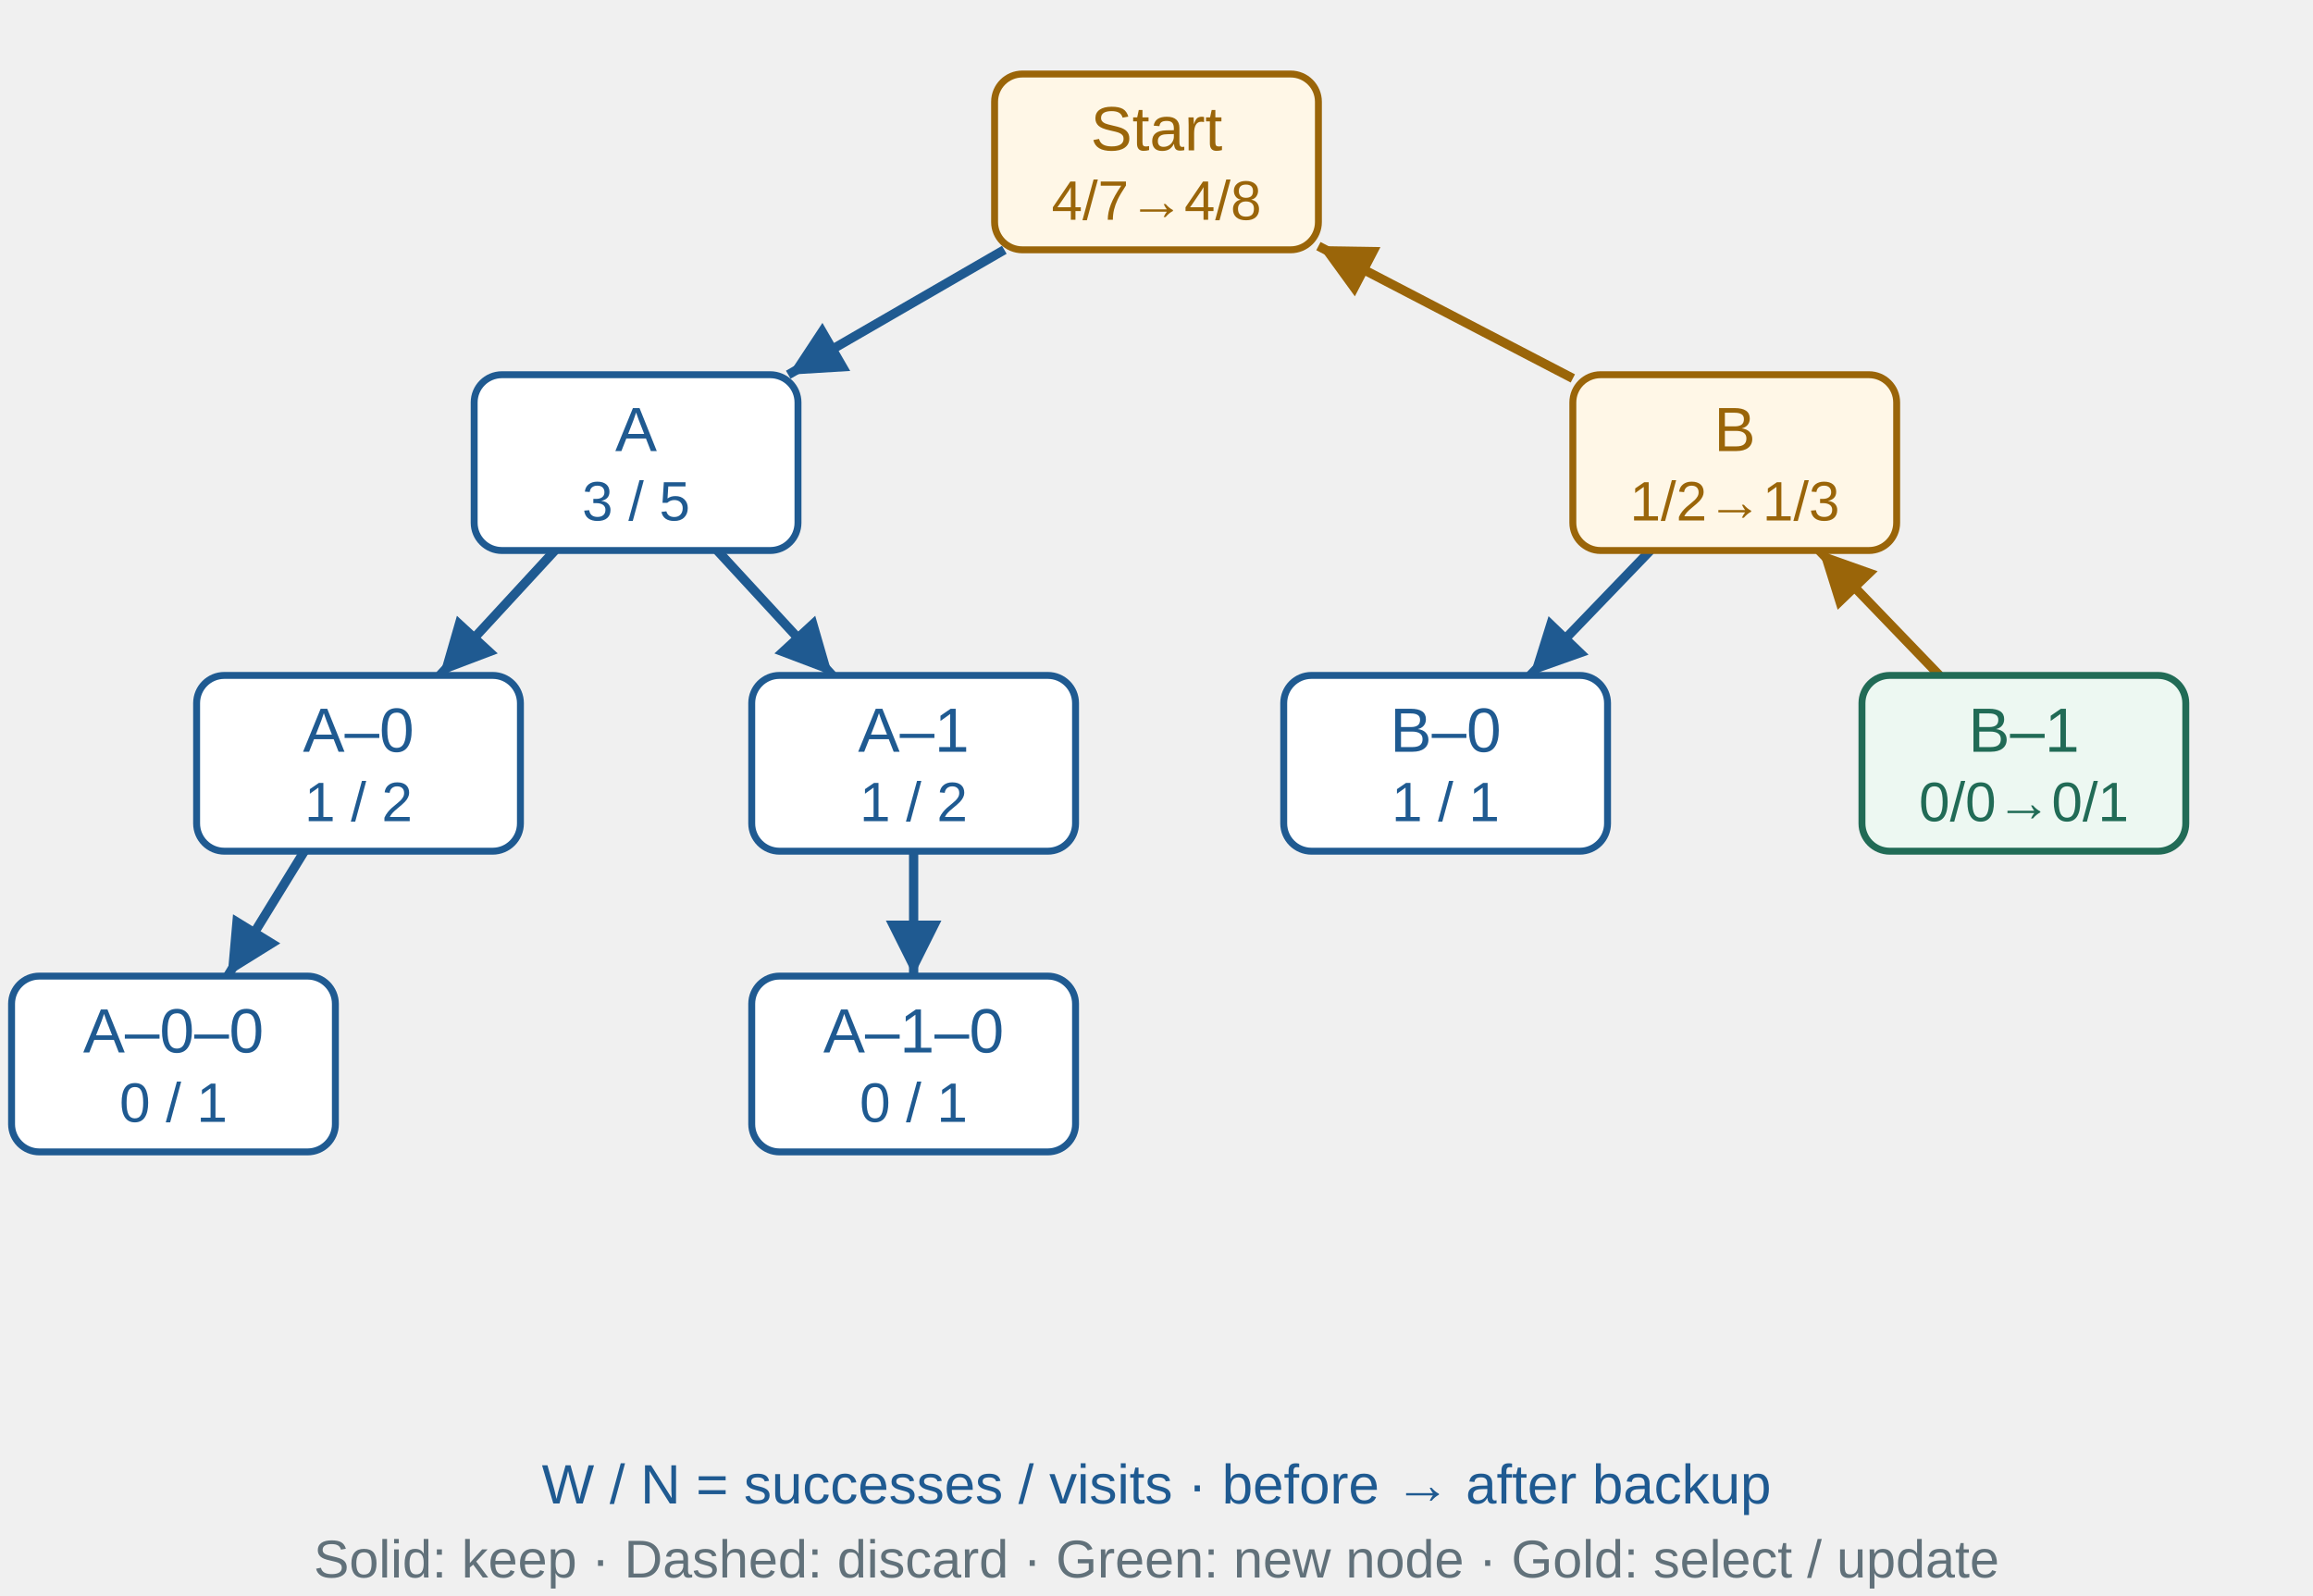
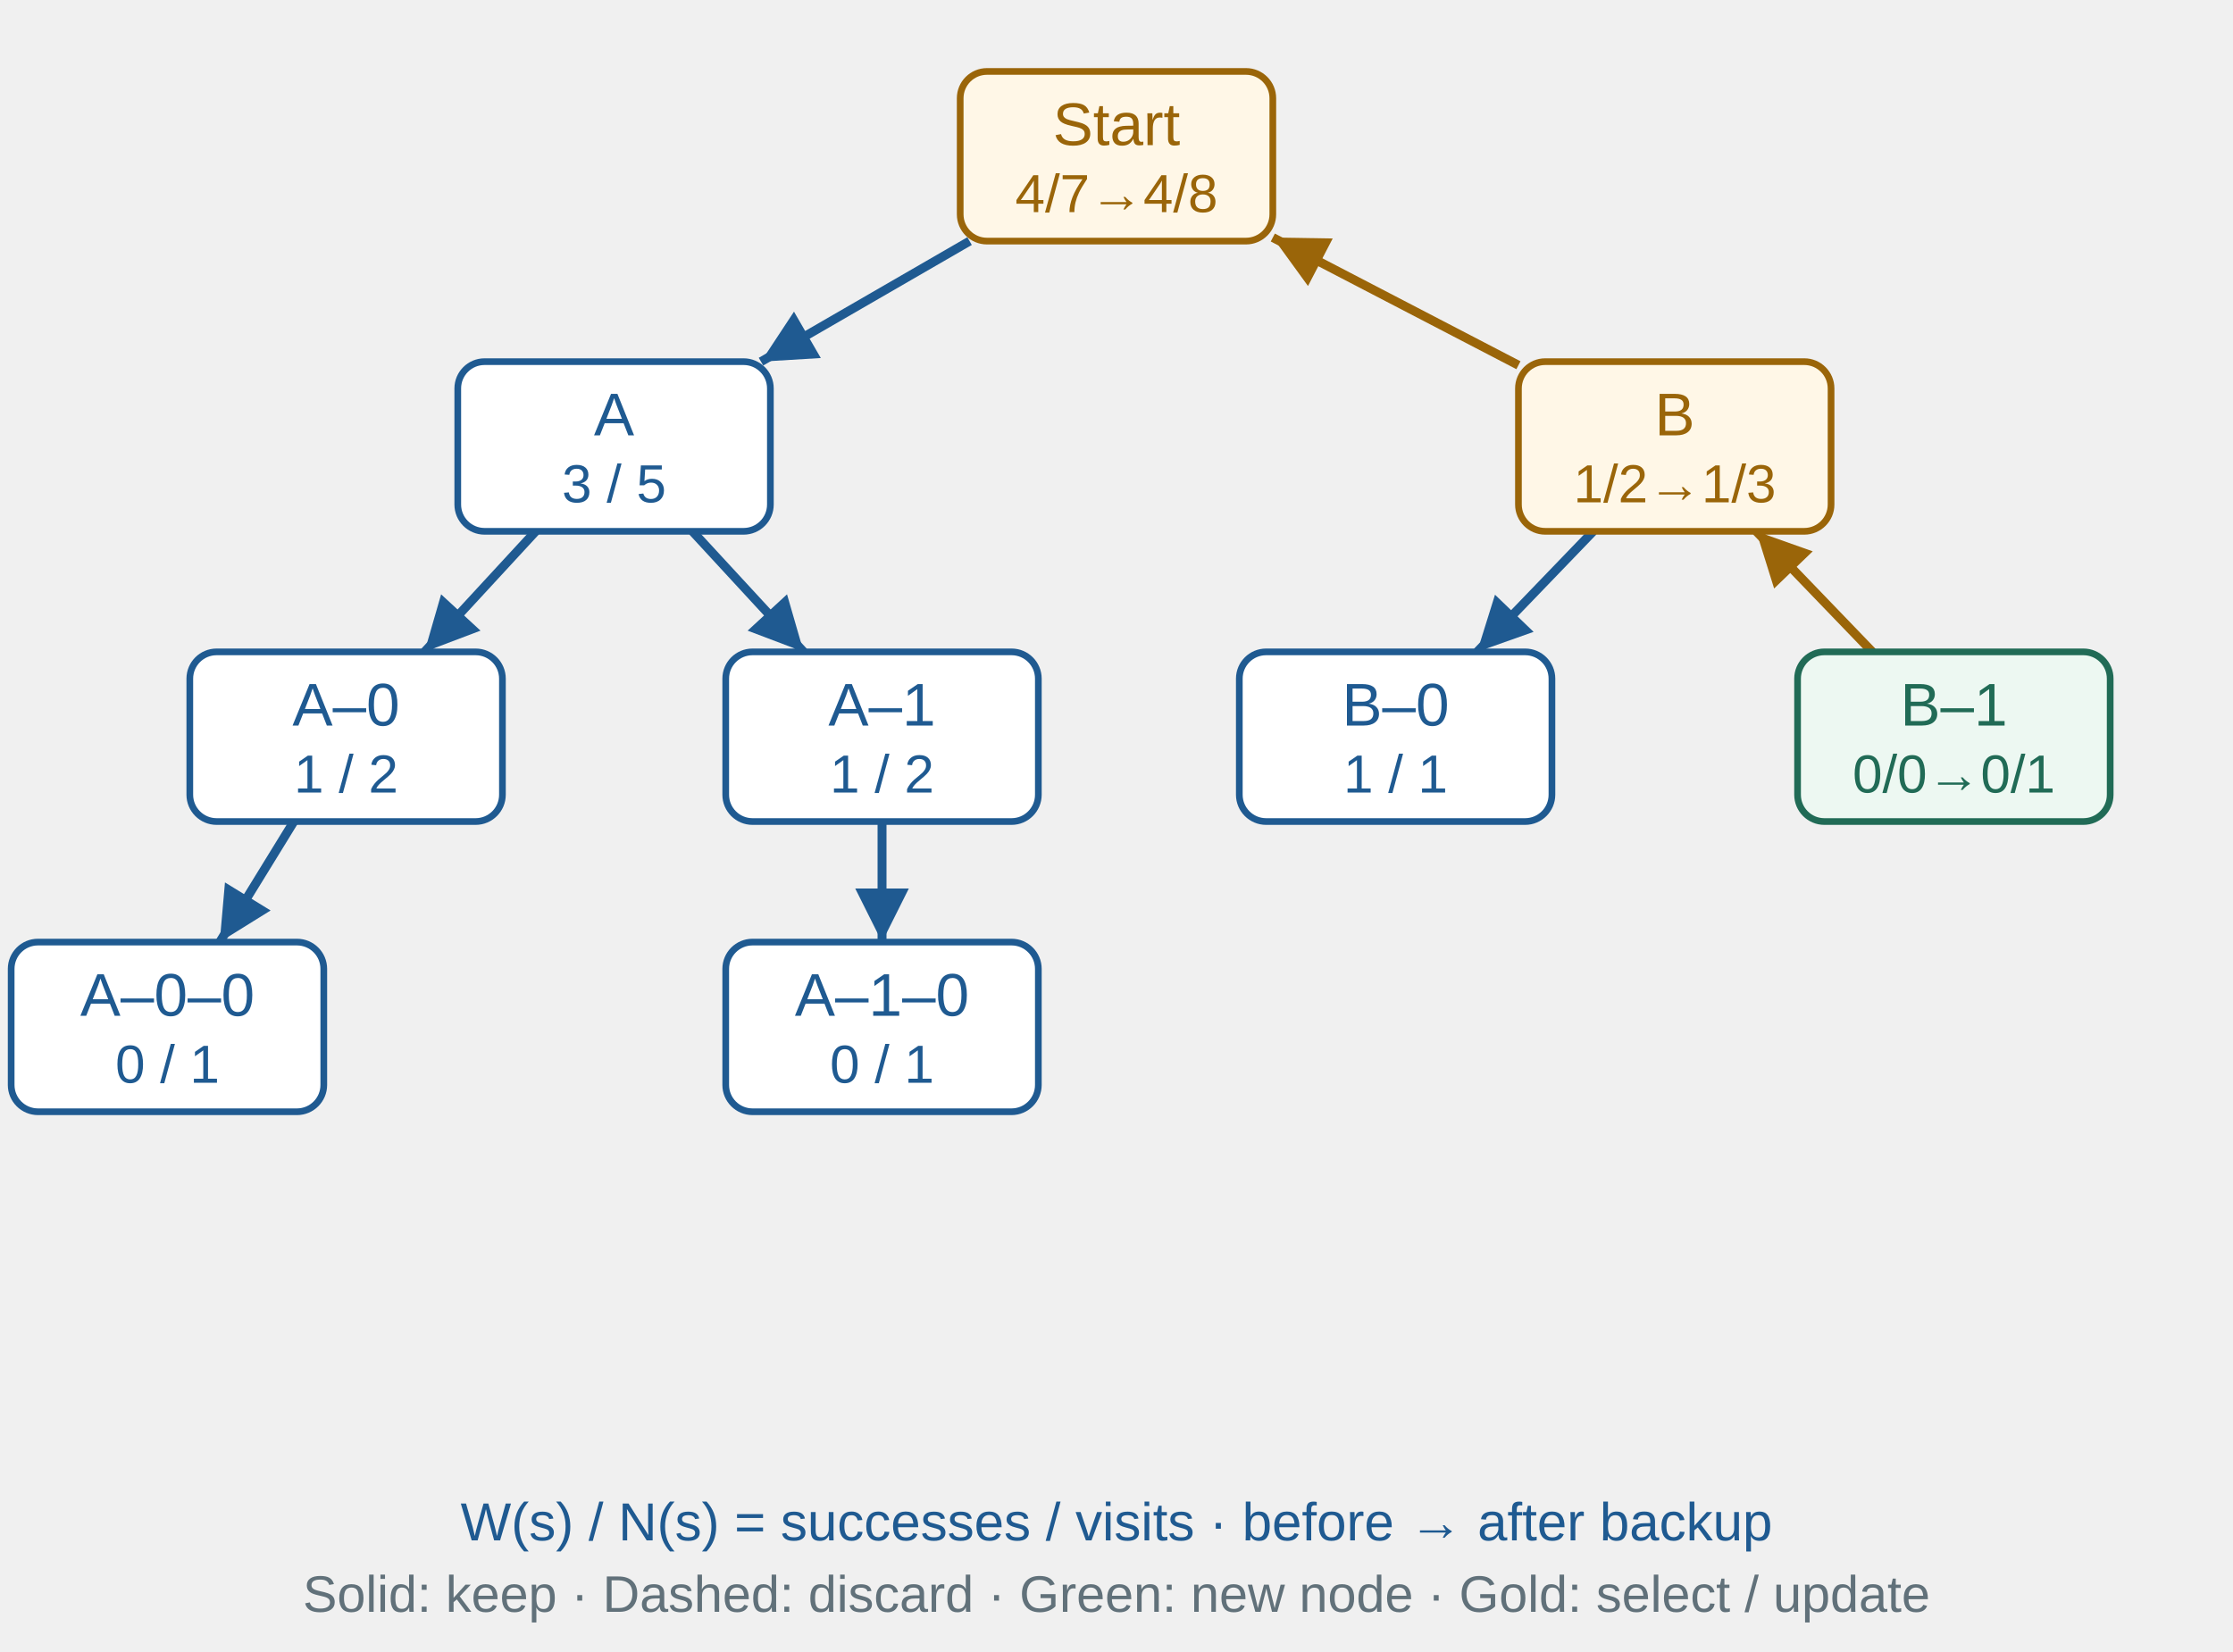
- <svg xmlns="http://www.w3.org/2000/svg" viewBox="0 0 1000 690" role="img" aria-labelledby="title desc">
+ <svg xmlns="http://www.w3.org/2000/svg" viewBox="0 0 1000 740" role="img" aria-labelledby="title desc">
  <defs>
    <marker id="blue" viewBox="0 0 10 10" refX="10" refY="5" markerWidth="6" markerHeight="6" orient="auto-start-reverse">
      <path d="M0 0 L10 5 L0 10 Z" fill="#1f5a91" />
    </marker>
    <marker id="gold" viewBox="0 0 10 10" refX="10" refY="5" markerWidth="6" markerHeight="6" orient="auto-start-reverse">
      <path d="M0 0 L10 5 L0 10 Z" fill="#9a6509" />
    </marker>
    <marker id="green" viewBox="0 0 10 10" refX="10" refY="5" markerWidth="6" markerHeight="6" orient="auto-start-reverse">
      <path d="M0 0 L10 5 L0 10 Z" fill="#216b56" />
    </marker>
    <marker id="red" viewBox="0 0 10 10" refX="10" refY="5" markerWidth="6" markerHeight="6" orient="auto-start-reverse">
      <path d="M0 0 L10 5 L0 10 Z" fill="#ac3543" />
    </marker>
    <marker id="gray" viewBox="0 0 10 10" refX="10" refY="5" markerWidth="6" markerHeight="6" orient="auto-start-reverse">
      <path d="M0 0 L10 5 L0 10 Z" fill="#61717a" />
    </marker>
  </defs>
  <g font-family="Arial, sans-serif" text-anchor="middle">
    <path d="M434.2 108.0 L340.8 162.0" fill="none" stroke="#1f5a91" stroke-width="4" marker-end="url(#blue)" />
    <path d="M680.0 163.6 L570.0 106.4" fill="none" stroke="#9a6509" stroke-width="4" marker-end="url(#gold)" />
    <path d="M239.9 238.0 L190.1 292.0" fill="none" stroke="#1f5a91" stroke-width="4" marker-end="url(#blue)" />
    <path d="M310.1 238.0 L359.9 292.0" fill="none" stroke="#1f5a91" stroke-width="4" marker-end="url(#blue)" />
    <path d="M131.6 368.0 L98.4 422.0" fill="none" stroke="#1f5a91" stroke-width="4" marker-end="url(#blue)" />
    <path d="M395.0 368.0 L395.0 422.0" fill="none" stroke="#1f5a91" stroke-width="4" marker-end="url(#blue)" />
    <path d="M713.5 238.0 L661.5 292.0" fill="none" stroke="#1f5a91" stroke-width="4" marker-end="url(#blue)" />
    <path d="M838.5 292.0 L786.5 238.0" fill="none" stroke="#9a6509" stroke-width="4" marker-end="url(#gold)" />
    <rect x="430" y="32" width="140" height="76" rx="12" fill="#fff7e7" stroke="#9a6509" stroke-width="3" />
    <text x="500" y="65" font-size="27" fill="#9a6509">Start</text>
    <text x="500" y="95" font-size="24" fill="#9a6509">4/7→4/8</text>
    <rect x="205" y="162" width="140" height="76" rx="12" fill="white" stroke="#1f5a91" stroke-width="3" />
    <text x="275" y="195" font-size="27" fill="#1f5a91">A</text>
    <text x="275" y="225" font-size="24" fill="#1f5a91">3 / 5</text>
    <rect x="680" y="162" width="140" height="76" rx="12" fill="#fff7e7" stroke="#9a6509" stroke-width="3" />
    <text x="750" y="195" font-size="27" fill="#9a6509">B</text>
    <text x="750" y="225" font-size="24" fill="#9a6509">1/2→1/3</text>
    <rect x="85" y="292" width="140" height="76" rx="12" fill="white" stroke="#1f5a91" stroke-width="3" />
    <text x="155" y="325" font-size="27" fill="#1f5a91">A–0</text>
    <text x="155" y="355" font-size="24" fill="#1f5a91">1 / 2</text>
    <rect x="325" y="292" width="140" height="76" rx="12" fill="white" stroke="#1f5a91" stroke-width="3" />
    <text x="395" y="325" font-size="27" fill="#1f5a91">A–1</text>
    <text x="395" y="355" font-size="24" fill="#1f5a91">1 / 2</text>
    <rect x="5" y="422" width="140" height="76" rx="12" fill="white" stroke="#1f5a91" stroke-width="3" />
    <text x="75" y="455" font-size="27" fill="#1f5a91">A–0–0</text>
    <text x="75" y="485" font-size="24" fill="#1f5a91">0 / 1</text>
    <rect x="325" y="422" width="140" height="76" rx="12" fill="white" stroke="#1f5a91" stroke-width="3" />
    <text x="395" y="455" font-size="27" fill="#1f5a91">A–1–0</text>
    <text x="395" y="485" font-size="24" fill="#1f5a91">0 / 1</text>
    <rect x="555" y="292" width="140" height="76" rx="12" fill="white" stroke="#1f5a91" stroke-width="3" />
    <text x="625" y="325" font-size="27" fill="#1f5a91">B–0</text>
    <text x="625" y="355" font-size="24" fill="#1f5a91">1 / 1</text>
    <rect x="805" y="292" width="140" height="76" rx="12" fill="#edf8f2" stroke="#216b56" stroke-width="3" />
    <text x="875" y="325" font-size="27" fill="#216b56">B–1</text>
    <text x="875" y="355" font-size="24" fill="#216b56">0/0→0/1</text>
-     <text x="500" y="650" font-size="24" fill="#1f5a91">W / N = successes / visits · before → after backup</text>
-     <text x="500" y="682" font-size="23" fill="#61717a">Solid: keep · Dashed: discard · Green: new node · Gold: select / update</text>
+     <text x="500" y="690" font-size="24" fill="#1f5a91">W(s) / N(s) = successes / visits · before → after backup</text>
+     <text x="500" y="722" font-size="23" fill="#61717a">Solid: keep · Dashed: discard · Green: new node · Gold: select / update</text>
  </g>
</svg>
